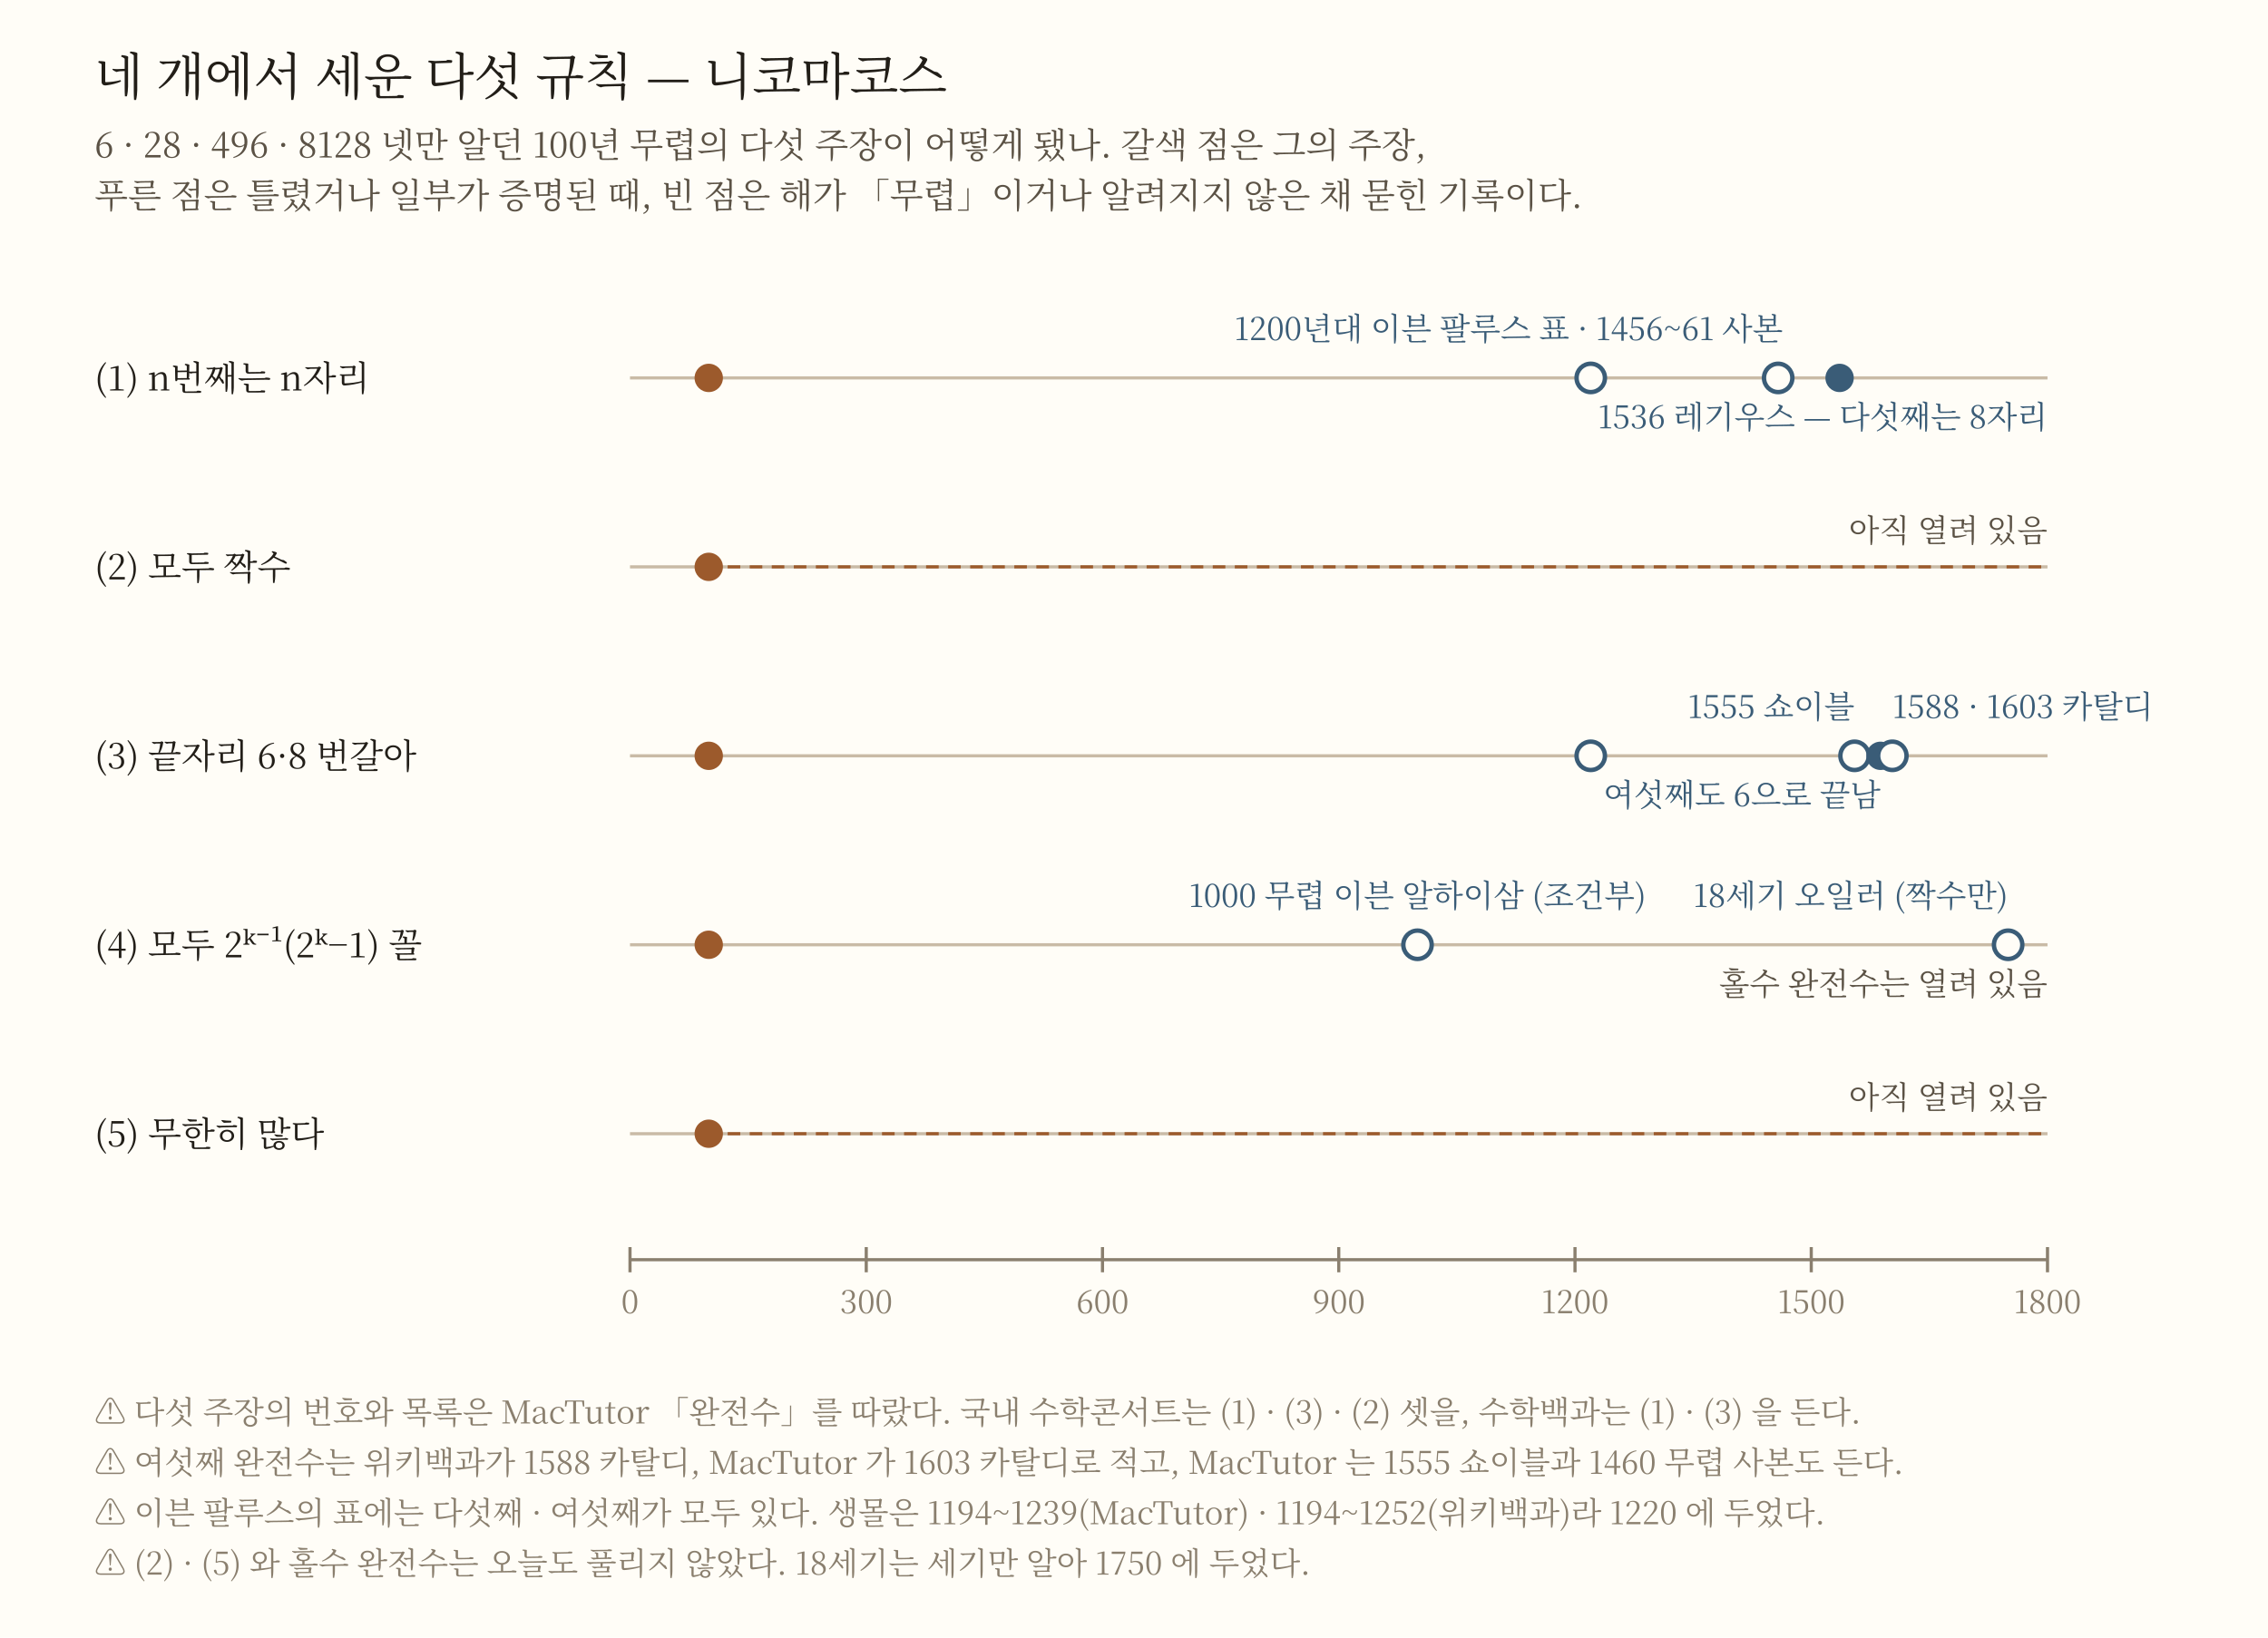
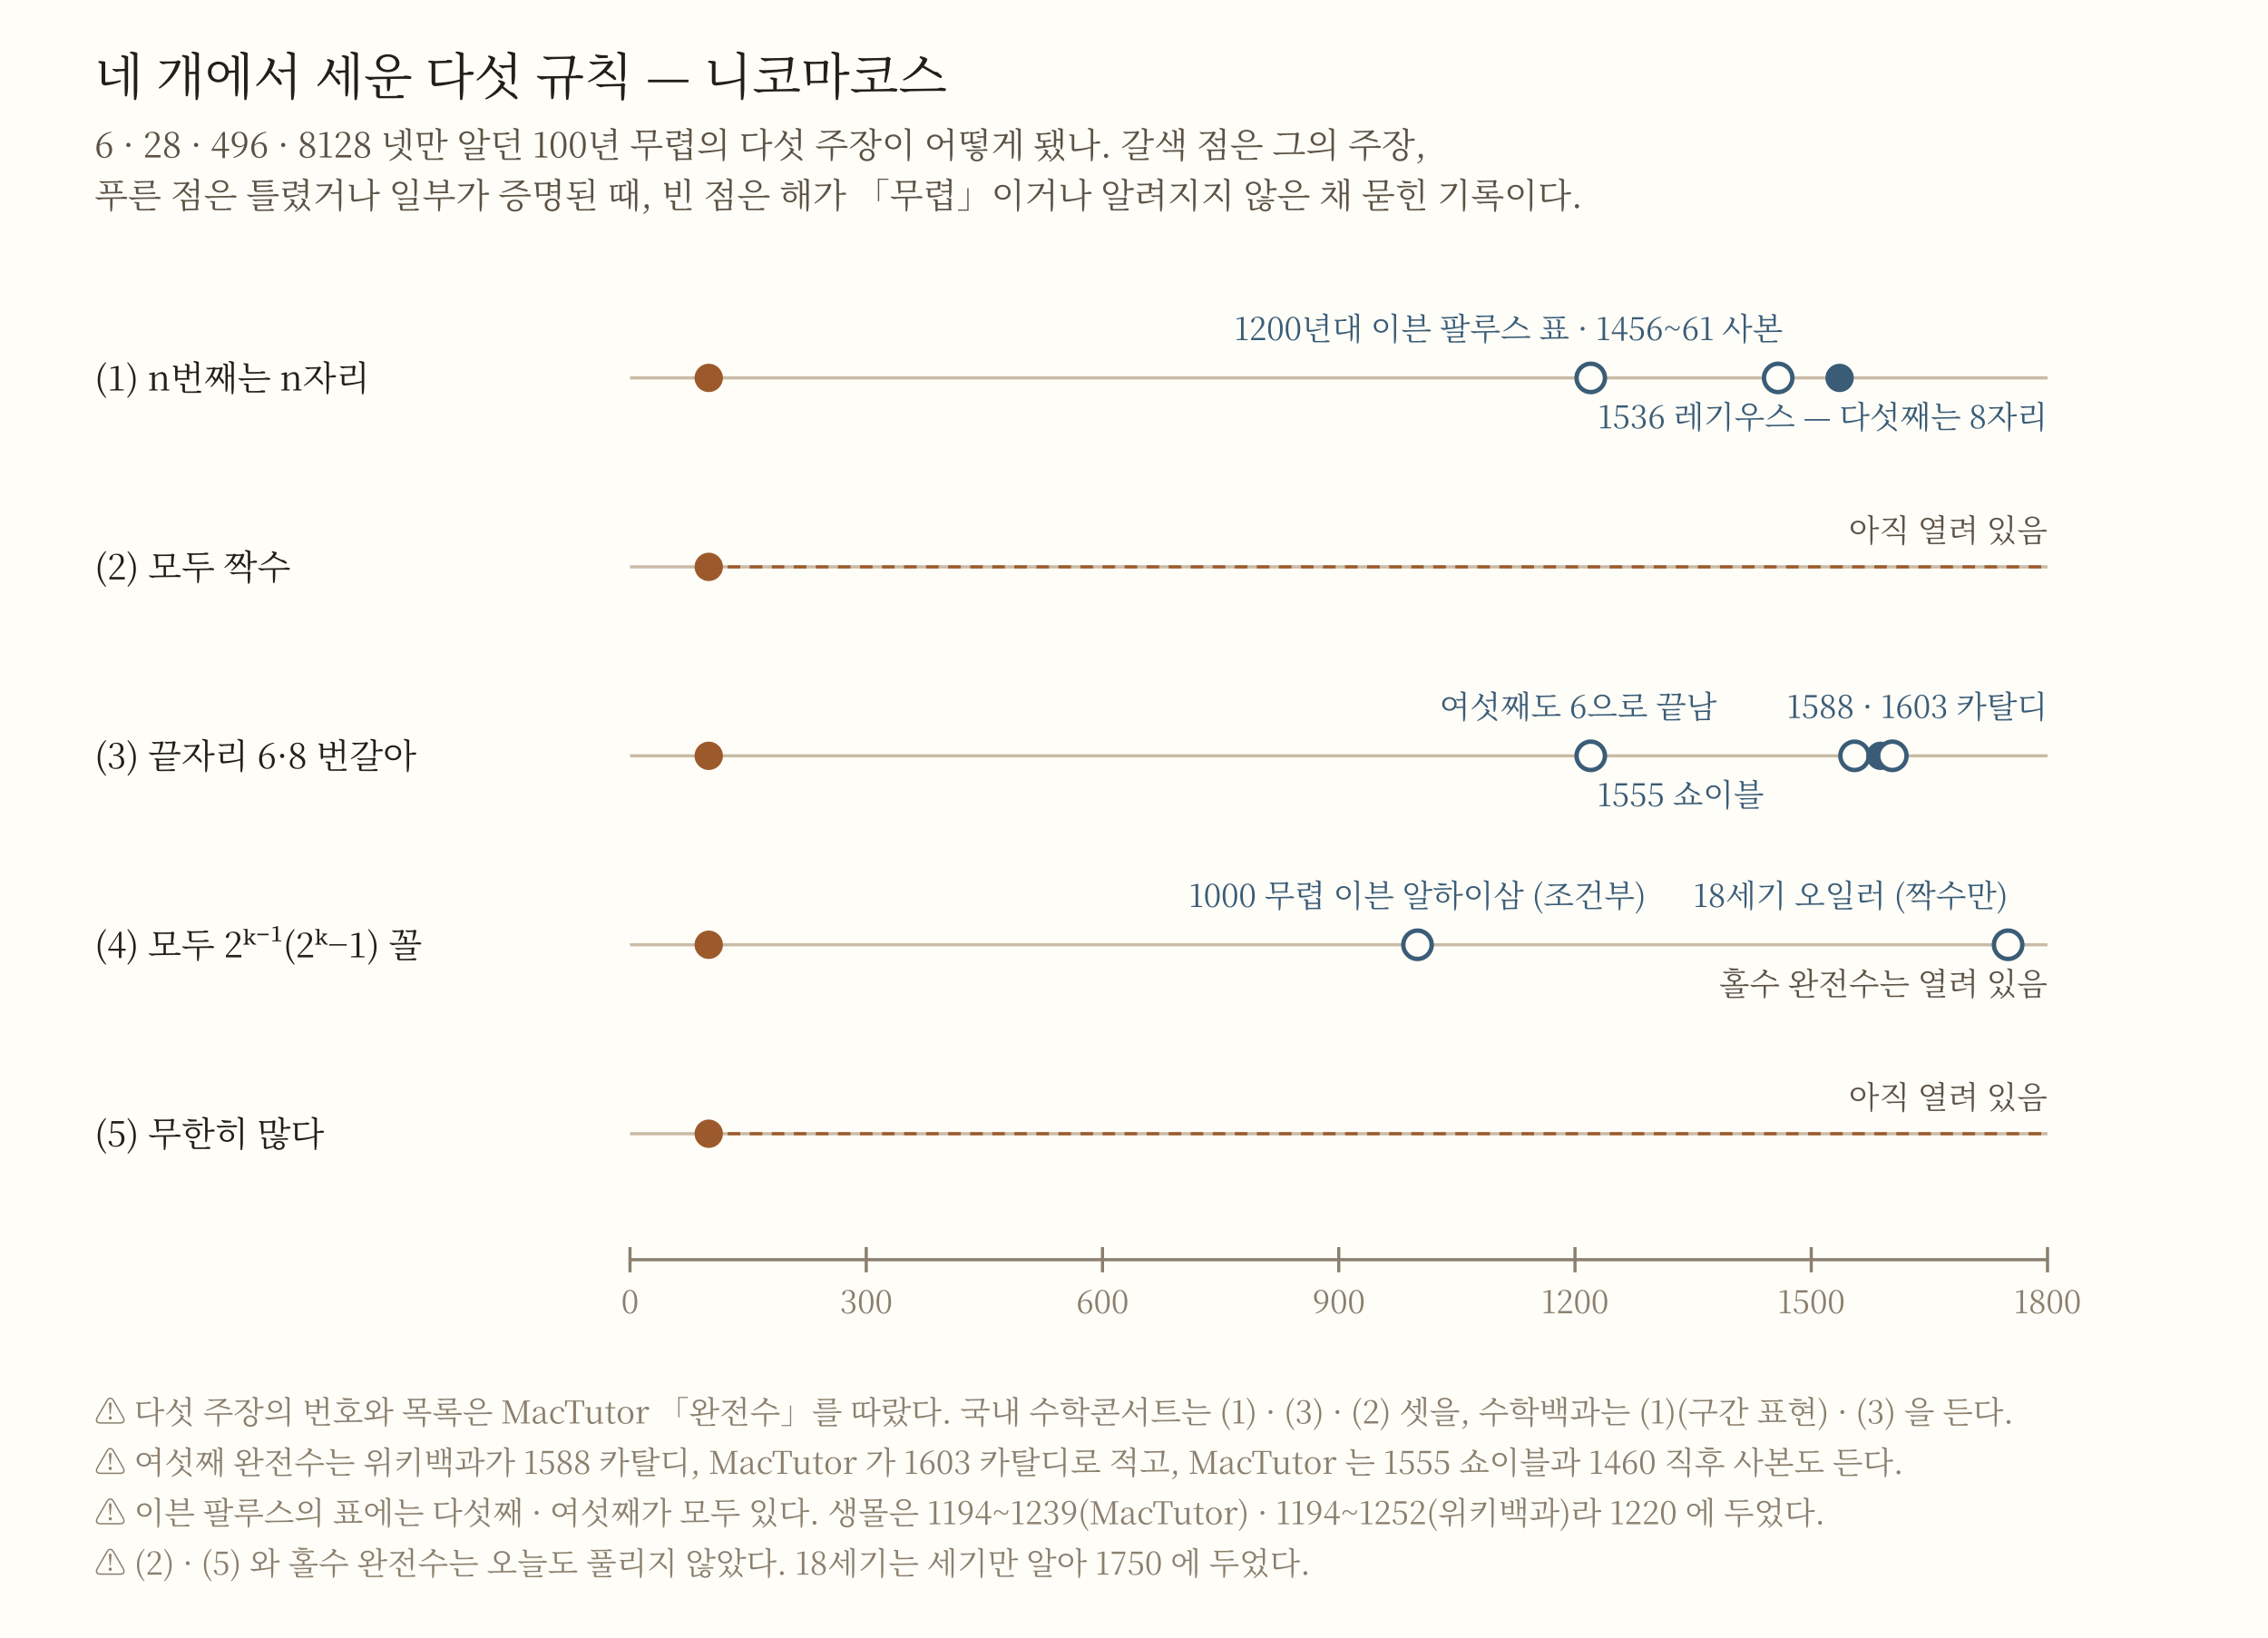
- <svg xmlns="http://www.w3.org/2000/svg" viewBox="0 0 720 520" role="img" aria-label="그림 위쪽에 「네 개에서 세운 다섯 규칙 니코마코스」라는 표제가 있고 그 아래 두 줄에 6 · 28 · 496 · 8128 넷만 알던 100년 무렵의 다섯 주장이 어떻게 됐나, 갈색 점은 그의 주장, 푸른 점은 틀렸거나 일부가 증명된 때, 빈 점은 해가 「무렵」이거나 알려지지 않은 채 묻힌 기록이라고 적혀 있다. 가로축은 0 부터 1800 까지 300 년마다 눈금이 있고, 다섯 줄 모두 100 자리에 갈색 점이 있다. 첫 줄 (1) n번째는 n자리에는 1220 과 1458 자리에 빈 점, 1536 자리에 푸른 점이 있고 위에 1200년대 이븐 팔루스 표 · 1456~61 사본, 아래에 1536 레기우스, 다섯째는 8자리라고 적혀 있다. 둘째 줄 (2) 모두 짝수에는 갈색 점에서 오른쪽 끝까지 갈색 점선이 이어지고 아직 열려 있음이라고 적혀 있다. 셋째 줄 (3) 끝자리 6·8 번갈아에는 1220 과 1555 와 1603 자리에 빈 점, 1588 자리에 푸른 점이 있고 위에 1555 쇼이블, 1588 · 1603 카탈디, 아래에 여섯째도 6으로 끝남이라고 적혀 있다. 넷째 줄 (4) 모두 2ᵏ⁻¹(2ᵏ−1) 꼴에는 1000 자리에 빈 점과 1000 무렵 이븐 알하이삼 (조건부), 1750 자리에 빈 점과 18세기 오일러 (짝수만)가 있고 아래에 홀수 완전수는 열려 있음이라고 적혀 있다. 다섯째 줄 (5) 무한히 많다에는 갈색 점선이 끝까지 이어지고 아직 열려 있음이라고 적혀 있다. 맨 아래에 단서가 넷 있다. 첫째, 다섯 주장의 번호와 목록은 MacTutor 「완전수」를 따랐고 국내 수학콘서트는 (1) · (3) · (2) 셋을, 수학백과는 (1) · (3) 을 든다. 둘째, 여섯째 완전수는 위키백과가 1588 카탈디, MacTutor 가 1603 카탈디로 적고 MacTutor 는 1555 쇼이블과 1460 무렵 사본도 든다. 셋째, 이븐 팔루스의 표에는 다섯째 · 여섯째가 모두 있고 생몰은 1194~1239(MacTutor) · 1194~1252(위키백과)라 1220 에 두었다. 넷째, (2) · (5) 와 홀수 완전수는 오늘도 풀리지 않았고 18세기는 세기만 알아 1750 에 두었다">
+ <svg xmlns="http://www.w3.org/2000/svg" viewBox="0 0 720 520" role="img" aria-label="그림 위쪽에 「네 개에서 세운 다섯 규칙 니코마코스」라는 표제가 있고 그 아래 두 줄에 6 · 28 · 496 · 8128 넷만 알던 100년 무렵의 다섯 주장이 어떻게 됐나, 갈색 점은 그의 주장, 푸른 점은 틀렸거나 일부가 증명된 때, 빈 점은 해가 「무렵」이거나 알려지지 않은 채 묻힌 기록이라고 적혀 있다. 가로축은 0 부터 1800 까지 300 년마다 눈금이 있고, 다섯 줄 모두 100 자리에 갈색 점이 있다. 첫 줄 (1) n번째는 n자리에는 1220 과 1458 자리에 빈 점, 1536 자리에 푸른 점이 있고 위에 1200년대 이븐 팔루스 표 · 1456~61 사본, 아래에 1536 레기우스, 다섯째는 8자리라고 적혀 있다. 둘째 줄 (2) 모두 짝수에는 갈색 점에서 오른쪽 끝까지 갈색 점선이 이어지고 아직 열려 있음이라고 적혀 있다. 셋째 줄 (3) 끝자리 6·8 번갈아에는 1220 과 1555 와 1603 자리에 빈 점, 1588 자리에 푸른 점이 있고 위에 여섯째도 6으로 끝남, 1588 · 1603 카탈디, 아래에 1555 쇼이블이라고 적혀 있다. 넷째 줄 (4) 모두 2ᵏ⁻¹(2ᵏ−1) 꼴에는 1000 자리에 빈 점과 1000 무렵 이븐 알하이삼 (조건부), 1750 자리에 빈 점과 18세기 오일러 (짝수만)가 있고 아래에 홀수 완전수는 열려 있음이라고 적혀 있다. 다섯째 줄 (5) 무한히 많다에는 갈색 점선이 끝까지 이어지고 아직 열려 있음이라고 적혀 있다. 맨 아래에 단서가 넷 있다. 첫째, 다섯 주장의 번호와 목록은 MacTutor 「완전수」를 따랐고 국내 수학콘서트는 (1) · (3) · (2) 셋을, 수학백과는 (1)(구간 표현) · (3) 을 든다. 둘째, 여섯째 완전수는 위키백과가 1588 카탈디, MacTutor 가 1603 카탈디로 적고 MacTutor 는 1555 쇼이블과 1460 직후 사본도 든다. 셋째, 이븐 팔루스의 표에는 다섯째 · 여섯째가 모두 있고 생몰은 1194~1239(MacTutor) · 1194~1252(위키백과)라 1220 에 두었다. 넷째, (2) · (5) 와 홀수 완전수는 오늘도 풀리지 않았고 18세기는 세기만 알아 1750 에 두었다">
  <style>
    text{font-family:EB Garamond, Georgia, 'Noto Serif KR', 'Noto Serif CJK KR', NanumMyeongjo, Batang, AppleMyungjo, serif;fill:#221E18;}
    .dim{fill:#5B5245;} .ax{fill:#8A7F6E;} .blue{fill:#3A5C77;} .sien{fill:#9C5A2C;}
    .row{stroke:#C9BBA6;stroke-width:1;} .axis{stroke:#8A7F6E;stroke-width:1;} .tick{stroke:#8A7F6E;stroke-width:1;}
    .sd{fill:#9C5A2C;} .bd{fill:#3A5C77;} .ring{fill:#FFFDF7;stroke:#3A5C77;stroke-width:1.4;}
    .open{stroke:#9C5A2C;stroke-width:1;stroke-dasharray:4 3;}
  </style>
  <rect width="720" height="520" fill="#FFFDF7" />
  <text x="30" y="30" font-size="16">네 개에서 세운 다섯 규칙 — 니코마코스</text>
  <text x="30" y="50" font-size="11" class="dim">6 · 28 · 496 · 8128 넷만 알던 100년 무렵의 다섯 주장이 어떻게 됐나. 갈색 점은 그의 주장,</text>
  <text x="30" y="66" font-size="11" class="dim">푸른 점은 틀렸거나 일부가 증명된 때, 빈 점은 해가 「무렵」이거나 알려지지 않은 채 묻힌 기록이다.</text>
  <text x="30" y="124" font-size="11" class="" text-anchor="start">(1) n번째는 n자리</text>
  <line x1="200" y1="120" x2="650" y2="120" class="row" />
  <circle cx="225" cy="120" r="4.5" class="sd" />
  <text x="30" y="184" font-size="11" class="" text-anchor="start">(2) 모두 짝수</text>
  <text x="566" y="108" font-size="10" class="blue" text-anchor="end">1200년대 이븐 팔루스 표 · 1456~61 사본</text>
  <text x="650" y="136" font-size="10" class="blue" text-anchor="end">1536 레기우스 — 다섯째는 8자리</text>
  <line x1="200" y1="180" x2="650" y2="180" class="row" />
  <circle cx="225" cy="180" r="4.5" class="sd" />
  <text x="30" y="244" font-size="11" class="" text-anchor="start">(3) 끝자리 6·8 번갈아</text>
  <line x1="200" y1="240" x2="650" y2="240" class="row" />
  <circle cx="225" cy="240" r="4.5" class="sd" />
  <text x="30" y="304" font-size="11" class="" text-anchor="start">(4) 모두 2ᵏ⁻¹(2ᵏ−1) 꼴</text>
  <line x1="200" y1="300" x2="650" y2="300" class="row" />
  <circle cx="225" cy="300" r="4.5" class="sd" />
  <text x="30" y="364" font-size="11" class="" text-anchor="start">(5) 무한히 많다</text>
  <line x1="200" y1="360" x2="650" y2="360" class="row" />
  <circle cx="225" cy="360" r="4.5" class="sd" />
  <circle cx="505" cy="120" r="4.5" class="ring" />
  <circle cx="564.5" cy="120" r="4.5" class="ring" />
  <circle cx="584" cy="120" r="4.5" class="bd" />
  <line x1="231" y1="180" x2="650" y2="180" class="open" />
  <text x="650" y="172" font-size="10" class="dim" text-anchor="end">아직 열려 있음</text>
  <circle cx="505" cy="240" r="4.5" class="ring" />
  <circle cx="588.75" cy="240" r="4.5" class="ring" />
  <circle cx="597" cy="240" r="4.5" class="bd" />
  <circle cx="600.75" cy="240" r="4.5" class="ring" />
-   <text x="588.75" y="228" font-size="10" class="blue" text-anchor="end">1555 쇼이블</text>
-   <text x="600.75" y="228" font-size="10" class="blue" text-anchor="start">1588 · 1603 카탈디</text>
-   <text x="597" y="256" font-size="10" class="blue" text-anchor="end">여섯째도 6으로 끝남</text>
+   <text x="560" y="256" font-size="10" class="blue" text-anchor="end">1555 쇼이블</text>
+   <text x="650" y="228" font-size="10" class="blue" text-anchor="end">1588 · 1603 카탈디</text>
+   <text x="545" y="228" font-size="10" class="blue" text-anchor="end">여섯째도 6으로 끝남</text>
  <circle cx="450" cy="300" r="4.5" class="ring" />
  <text x="450" y="288" font-size="10" class="blue" text-anchor="middle">1000 무렵 이븐 알하이삼 (조건부)</text>
  <circle cx="637.5" cy="300" r="4.5" class="ring" />
  <text x="637.5" y="288" font-size="10" class="blue" text-anchor="end">18세기 오일러 (짝수만)</text>
  <text x="650" y="316" font-size="10" class="dim" text-anchor="end">홀수 완전수는 열려 있음</text>
  <line x1="231" y1="360" x2="650" y2="360" class="open" />
  <text x="650" y="352" font-size="10" class="dim" text-anchor="end">아직 열려 있음</text>
  <line x1="200" y1="400" x2="650" y2="400" class="axis" />
  <line x1="200" y1="396" x2="200" y2="404" class="tick" />
  <text x="200" y="417" font-size="10" class="ax" text-anchor="middle">0</text>
  <line x1="275" y1="396" x2="275" y2="404" class="tick" />
  <text x="275" y="417" font-size="10" class="ax" text-anchor="middle">300</text>
  <line x1="350" y1="396" x2="350" y2="404" class="tick" />
  <text x="350" y="417" font-size="10" class="ax" text-anchor="middle">600</text>
  <line x1="425" y1="396" x2="425" y2="404" class="tick" />
  <text x="425" y="417" font-size="10" class="ax" text-anchor="middle">900</text>
  <line x1="500" y1="396" x2="500" y2="404" class="tick" />
  <text x="500" y="417" font-size="10" class="ax" text-anchor="middle">1200</text>
  <line x1="575" y1="396" x2="575" y2="404" class="tick" />
  <text x="575" y="417" font-size="10" class="ax" text-anchor="middle">1500</text>
  <line x1="650" y1="396" x2="650" y2="404" class="tick" />
  <text x="650" y="417" font-size="10" class="ax" text-anchor="middle">1800</text>
-   <text x="30" y="452" font-size="10" class="ax">⚠ 다섯 주장의 번호와 목록은 MacTutor 「완전수」를 따랐다. 국내 수학콘서트는 (1) · (3) · (2) 셋을, 수학백과는 (1) · (3) 을 든다.</text>
-   <text x="30" y="468" font-size="10" class="ax">⚠ 여섯째 완전수는 위키백과가 1588 카탈디, MacTutor 가 1603 카탈디로 적고, MacTutor 는 1555 쇼이블과 1460 무렵 사본도 든다.</text>
+   <text x="30" y="452" font-size="10" class="ax">⚠ 다섯 주장의 번호와 목록은 MacTutor 「완전수」를 따랐다. 국내 수학콘서트는 (1) · (3) · (2) 셋을, 수학백과는 (1)(구간 표현) · (3) 을 든다.</text>
+   <text x="30" y="468" font-size="10" class="ax">⚠ 여섯째 완전수는 위키백과가 1588 카탈디, MacTutor 가 1603 카탈디로 적고, MacTutor 는 1555 쇼이블과 1460 직후 사본도 든다.</text>
  <text x="30" y="484" font-size="10" class="ax">⚠ 이븐 팔루스의 표에는 다섯째 · 여섯째가 모두 있다. 생몰은 1194~1239(MacTutor) · 1194~1252(위키백과)라 1220 에 두었다.</text>
  <text x="30" y="500" font-size="10" class="ax">⚠ (2) · (5) 와 홀수 완전수는 오늘도 풀리지 않았다. 18세기는 세기만 알아 1750 에 두었다.</text>
</svg>
